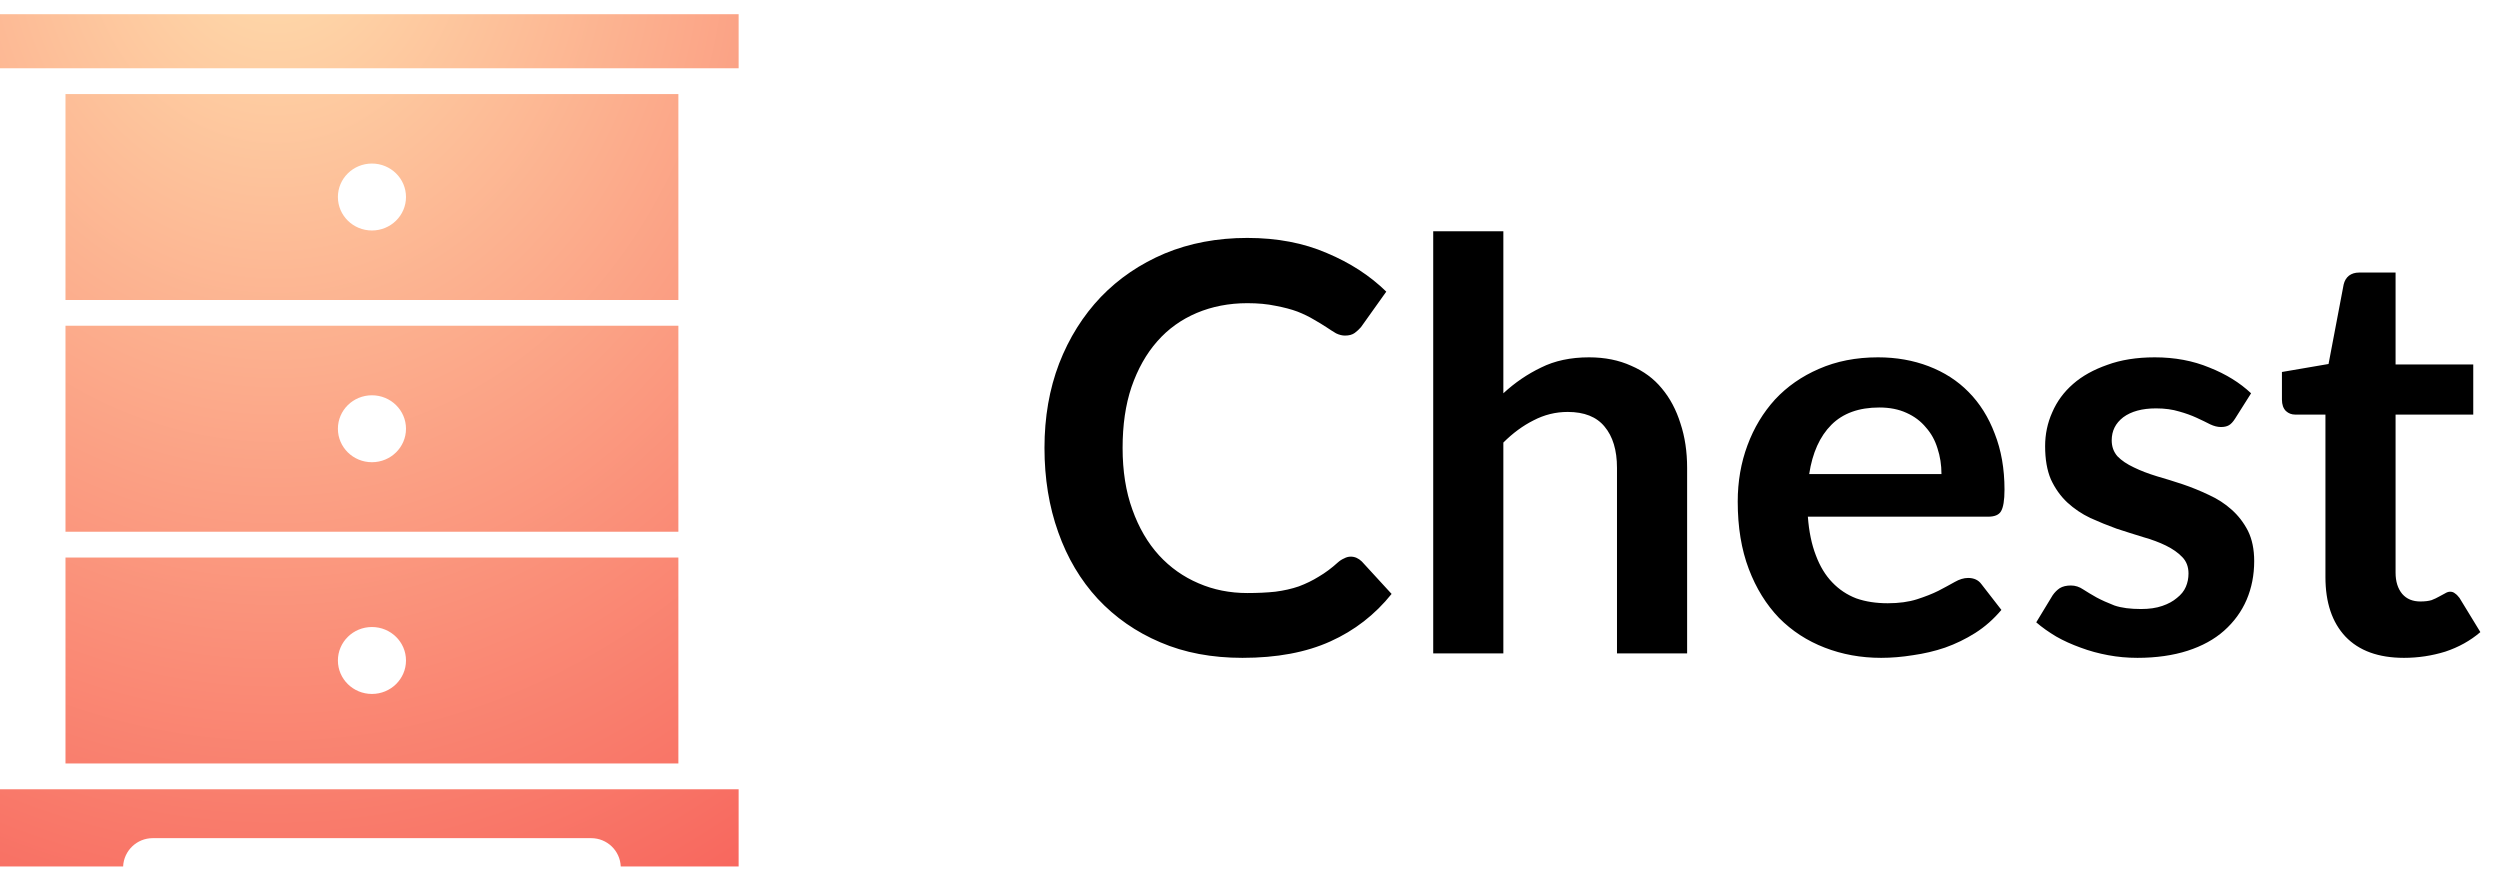
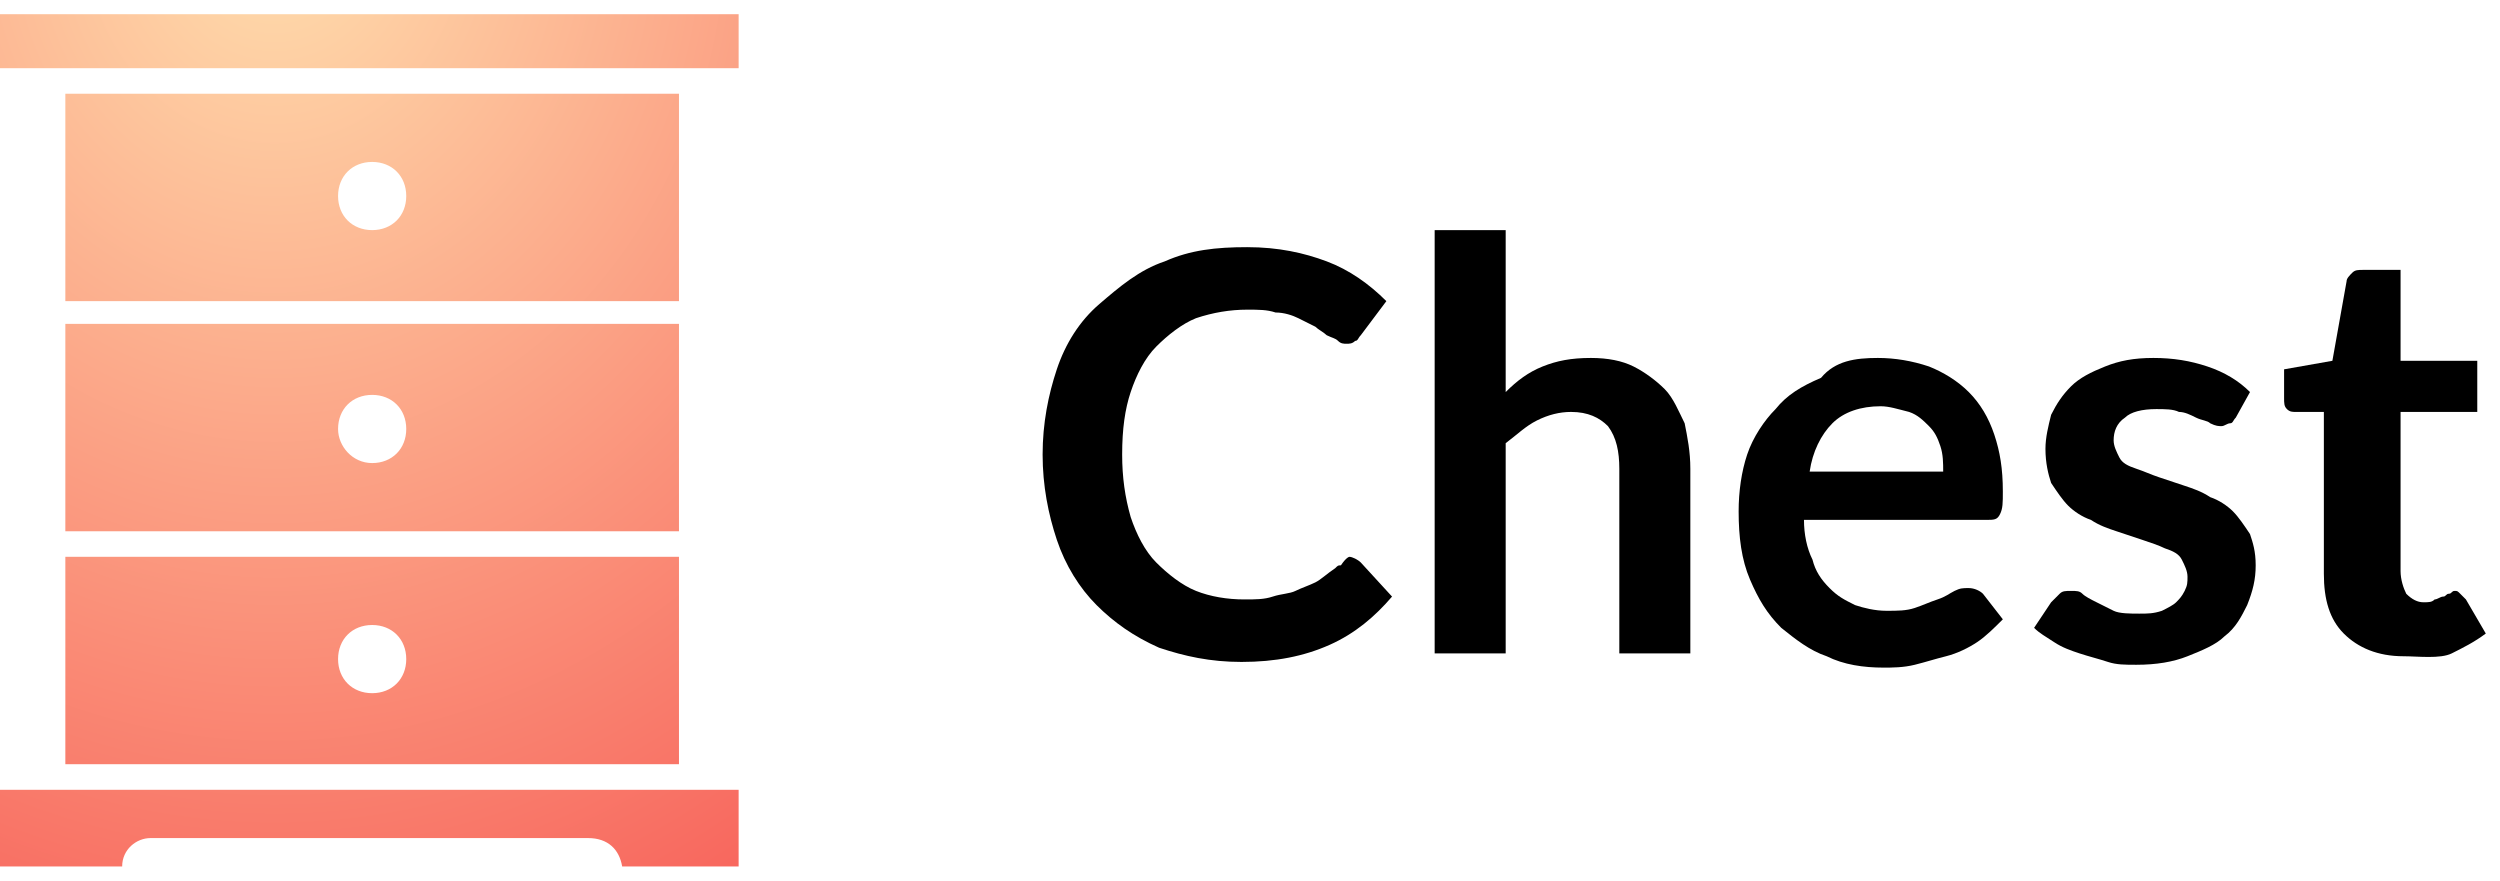
- <svg xmlns="http://www.w3.org/2000/svg" width="88px" height="31px" viewBox="0 0 88 31" version="1.1">
-   <defs>
-     <radialGradient cx="37.261%" cy="-11.164%" fx="37.261%" fy="-11.164%" r="157.798%" id="radialGradient-1">
-       <stop stop-color="#FFDFAE" offset="0%" />
-       <stop stop-color="#F64B4B" offset="100%" />
-     </radialGradient>
-   </defs>
-   <g id="Page-1" stroke="none" stroke-width="1" fill="none" fill-rule="evenodd">
-     <g id="chest.pm/packages/sticky-grid" transform="translate(-46, -9)">
+ <svg xmlns="http://www.w3.org/2000/svg" version="1.1" id="Layer_1" x="0px" y="0px" viewBox="-165 282.3 88 31" enable-background="new -165 282.3 88 31" xml:space="preserve">
+   <g id="Page-1">
+     <g id="chest.pm_x2F_packages_x2F_sticky-grid" transform="translate(-46, -9)">
      <g id="chest-logo" transform="translate(46, 9)">
-         <text id="Chest" font-family="Lato" font-size="20" font-weight="bold" fill="#000000">
-           <tspan x="36" y="23">Chest</tspan>
-         </text>
-         <path d="M21.85,30.5 L26,30.5 L26,27.781 L0,27.781 L0,30.5 L4.334,30.5 C4.358,29.945 4.817,29.503 5.377,29.503 L20.808,29.503 C21.369,29.503 21.827,29.942 21.85,30.5 L21.85,30.5 Z M2.305,19.624 L23.879,19.624 L23.879,26.875 L2.305,26.875 L2.305,19.624 Z M2.305,11.467 L23.879,11.467 L23.879,18.718 L2.305,18.718 L2.305,11.467 Z M2.305,3.31 L23.879,3.31 L23.879,10.56 L2.305,10.56 L2.305,3.31 Z M0,0.5 L26,0.5 L26,2.403 L0,2.403 L0,0.5 Z M13.092,8.113 C13.754,8.113 14.291,7.586 14.291,6.935 C14.291,6.284 13.754,5.757 13.092,5.757 C12.43,5.757 11.894,6.284 11.894,6.935 C11.894,7.586 12.43,8.113 13.092,8.113 Z M13.092,16.27 C13.754,16.27 14.291,15.743 14.291,15.092 C14.291,14.441 13.754,13.914 13.092,13.914 C12.43,13.914 11.894,14.441 11.894,15.092 C11.894,15.743 12.43,16.27 13.092,16.27 Z M13.092,24.427 C13.754,24.427 14.291,23.9 14.291,23.249 C14.291,22.599 13.754,22.071 13.092,22.071 C12.43,22.071 11.894,22.599 11.894,23.249 C11.894,23.9 12.43,24.427 13.092,24.427 Z" id="logo-3" fill="url(#radialGradient-1)" />
+         <g enable-background="new    ">
+           <path d="M-117.5,301.9c0.1,0,0.3,0.1,0.4,0.2l1.1,1.2c-0.6,0.7-1.3,1.3-2.2,1.7s-1.9,0.6-3.1,0.6c-1.1,0-2-0.2-2.9-0.5      c-0.9-0.4-1.6-0.9-2.2-1.5s-1.1-1.4-1.4-2.3c-0.3-0.9-0.5-1.9-0.5-3c0-1.1,0.2-2.1,0.5-3s0.8-1.7,1.5-2.3s1.4-1.2,2.3-1.5      c0.9-0.4,1.8-0.5,2.9-0.5c1.1,0,2,0.2,2.8,0.5s1.5,0.8,2.1,1.4l-0.9,1.2c-0.1,0.1-0.1,0.2-0.2,0.2c-0.1,0.1-0.2,0.1-0.3,0.1      c-0.1,0-0.2,0-0.3-0.1s-0.2-0.1-0.4-0.2c-0.1-0.1-0.3-0.2-0.4-0.3c-0.2-0.1-0.4-0.2-0.6-0.3c-0.2-0.1-0.5-0.2-0.8-0.2      c-0.3-0.1-0.6-0.1-1-0.1c-0.6,0-1.2,0.1-1.8,0.3c-0.5,0.2-1,0.6-1.4,1c-0.4,0.4-0.7,1-0.9,1.6s-0.3,1.3-0.3,2.2      c0,0.8,0.1,1.5,0.3,2.2c0.2,0.6,0.5,1.2,0.9,1.6c0.4,0.4,0.9,0.8,1.4,1c0.5,0.2,1.1,0.3,1.7,0.3c0.4,0,0.7,0,1-0.1      s0.6-0.1,0.8-0.2s0.5-0.2,0.7-0.3c0.2-0.1,0.4-0.3,0.7-0.5c0.1-0.1,0.1-0.1,0.2-0.1C-117.6,301.9-117.5,301.9-117.5,301.9z" />
+           <path d="M-114.5,305.3v-14.9h2.5v5.7c0.4-0.4,0.8-0.7,1.3-0.9s1-0.3,1.7-0.3c0.6,0,1.1,0.1,1.5,0.3c0.4,0.2,0.8,0.5,1.1,0.8      s0.5,0.8,0.7,1.2c0.1,0.5,0.2,1,0.2,1.6v6.5h-2.5v-6.5c0-0.6-0.1-1.1-0.4-1.5c-0.3-0.3-0.7-0.5-1.3-0.5c-0.4,0-0.8,0.1-1.2,0.3      c-0.4,0.2-0.7,0.5-1.1,0.8v7.4H-114.5z" />
+           <path d="M-98.9,294.9c0.6,0,1.2,0.1,1.8,0.3c0.5,0.2,1,0.5,1.4,0.9s0.7,0.9,0.9,1.5c0.2,0.6,0.3,1.2,0.3,2c0,0.4,0,0.6-0.1,0.8      s-0.2,0.2-0.5,0.2h-6.4c0,0.5,0.1,1,0.3,1.4c0.1,0.4,0.3,0.7,0.6,1s0.5,0.4,0.9,0.6c0.3,0.1,0.7,0.2,1.1,0.2s0.7,0,1-0.1      c0.3-0.1,0.5-0.2,0.8-0.3s0.4-0.2,0.6-0.3c0.2-0.1,0.3-0.1,0.5-0.1c0.2,0,0.4,0.1,0.5,0.2l0.7,0.9c-0.3,0.3-0.6,0.6-0.9,0.8      s-0.7,0.4-1.1,0.5s-0.7,0.2-1.1,0.3c-0.4,0.1-0.8,0.1-1.1,0.1c-0.7,0-1.4-0.1-2-0.4c-0.6-0.2-1.1-0.6-1.6-1      c-0.5-0.5-0.8-1-1.1-1.7c-0.3-0.7-0.4-1.5-0.4-2.4c0-0.7,0.1-1.4,0.3-2c0.2-0.6,0.6-1.2,1-1.6c0.4-0.5,0.9-0.8,1.6-1.1      C-100.4,295-99.7,294.9-98.9,294.9z M-98.8,296.6c-0.7,0-1.3,0.2-1.7,0.6c-0.4,0.4-0.7,1-0.8,1.7h4.7c0-0.3,0-0.6-0.1-0.9      s-0.2-0.5-0.4-0.7c-0.2-0.2-0.4-0.4-0.7-0.5C-98.2,296.7-98.5,296.6-98.8,296.6z" />
+           <path d="M-86.3,297c-0.1,0.1-0.1,0.2-0.2,0.2c-0.1,0-0.2,0.1-0.3,0.1c-0.1,0-0.2,0-0.4-0.1c-0.1-0.1-0.3-0.1-0.5-0.2      s-0.4-0.2-0.6-0.2c-0.2-0.1-0.5-0.1-0.8-0.1c-0.5,0-0.9,0.1-1.1,0.3c-0.3,0.2-0.4,0.5-0.4,0.8c0,0.2,0.1,0.4,0.2,0.6      c0.1,0.2,0.3,0.3,0.6,0.4s0.5,0.2,0.8,0.3s0.6,0.2,0.9,0.3s0.6,0.2,0.9,0.4c0.3,0.1,0.6,0.3,0.8,0.5s0.4,0.5,0.6,0.8      c0.1,0.3,0.2,0.6,0.2,1.1c0,0.5-0.1,0.9-0.3,1.4c-0.2,0.4-0.4,0.8-0.8,1.1c-0.3,0.3-0.8,0.5-1.3,0.7c-0.5,0.2-1.1,0.3-1.8,0.3      c-0.4,0-0.7,0-1-0.1c-0.3-0.1-0.7-0.2-1-0.3c-0.3-0.1-0.6-0.2-0.9-0.4s-0.5-0.3-0.7-0.5l0.6-0.9c0.1-0.1,0.2-0.2,0.3-0.3      c0.1-0.1,0.2-0.1,0.4-0.1c0.2,0,0.3,0,0.4,0.1s0.3,0.2,0.5,0.3c0.2,0.1,0.4,0.2,0.6,0.3c0.2,0.1,0.6,0.1,0.9,0.1      c0.3,0,0.5,0,0.8-0.1c0.2-0.1,0.4-0.2,0.5-0.3s0.2-0.2,0.3-0.4c0.1-0.2,0.1-0.3,0.1-0.5c0-0.2-0.1-0.4-0.2-0.6      c-0.1-0.2-0.3-0.3-0.6-0.4c-0.2-0.1-0.5-0.2-0.8-0.3c-0.3-0.1-0.6-0.2-0.9-0.3c-0.3-0.1-0.6-0.2-0.9-0.4      c-0.3-0.1-0.6-0.3-0.8-0.5c-0.2-0.2-0.4-0.5-0.6-0.8c-0.1-0.3-0.2-0.7-0.2-1.2c0-0.4,0.1-0.8,0.2-1.2c0.2-0.4,0.4-0.7,0.7-1      c0.3-0.3,0.7-0.5,1.2-0.7s1-0.3,1.7-0.3c0.7,0,1.3,0.1,1.9,0.3s1.1,0.5,1.5,0.9L-86.3,297z" />
+           <path d="M-80.4,305.4c-0.9,0-1.6-0.3-2.1-0.8c-0.5-0.5-0.7-1.2-0.7-2.1v-5.7h-1c-0.1,0-0.2,0-0.3-0.1s-0.1-0.2-0.1-0.4v-1      l1.7-0.3l0.5-2.8c0-0.1,0.1-0.2,0.2-0.3s0.2-0.1,0.4-0.1h1.3v3.2h2.7v1.8h-2.7v5.6c0,0.3,0.1,0.6,0.2,0.8      c0.2,0.2,0.4,0.3,0.6,0.3c0.2,0,0.3,0,0.4-0.1c0.1,0,0.2-0.1,0.3-0.1c0.1,0,0.1-0.1,0.2-0.1c0.1,0,0.1-0.1,0.2-0.1      c0.1,0,0.1,0,0.2,0.1c0,0,0.1,0.1,0.2,0.2l0.7,1.2c-0.4,0.3-0.8,0.5-1.2,0.7S-79.9,305.4-80.4,305.4z" />
+         </g>
+         <radialGradient id="logo-3_1_" cx="-323.281" cy="586.272" r="1.578" gradientTransform="matrix(26 0 0 -30 8250 17867.58)" gradientUnits="userSpaceOnUse">
+           <stop offset="0" style="stop-color:#FFDFAE" />
+           <stop offset="1" style="stop-color:#F64B4B" />
+         </radialGradient>
+         <path id="logo-3" fill="url(#logo-3_1_)" d="M-143.1,312.8h4.1v-2.7h-26v2.7h4.3c0-0.6,0.5-1,1-1     h15.4C-143.6,311.8-143.2,312.2-143.1,312.8L-143.1,312.8z M-162.7,301.9h21.6v7.3h-21.6V301.9z M-162.7,293.7h21.6v7.3h-21.6     V293.7z M-162.7,285.6h21.6v7.3h-21.6V285.6z M-165,282.8h26v1.9h-26V282.8z M-151.9,290.4c0.7,0,1.2-0.5,1.2-1.2     s-0.5-1.2-1.2-1.2s-1.2,0.5-1.2,1.2S-152.6,290.4-151.9,290.4z M-151.9,298.6c0.7,0,1.2-0.5,1.2-1.2c0-0.7-0.5-1.2-1.2-1.2     s-1.2,0.5-1.2,1.2C-153.1,298-152.6,298.6-151.9,298.6z M-151.9,306.7c0.7,0,1.2-0.5,1.2-1.2s-0.5-1.2-1.2-1.2s-1.2,0.5-1.2,1.2     S-152.6,306.7-151.9,306.7z" />
      </g>
    </g>
  </g>
</svg>
